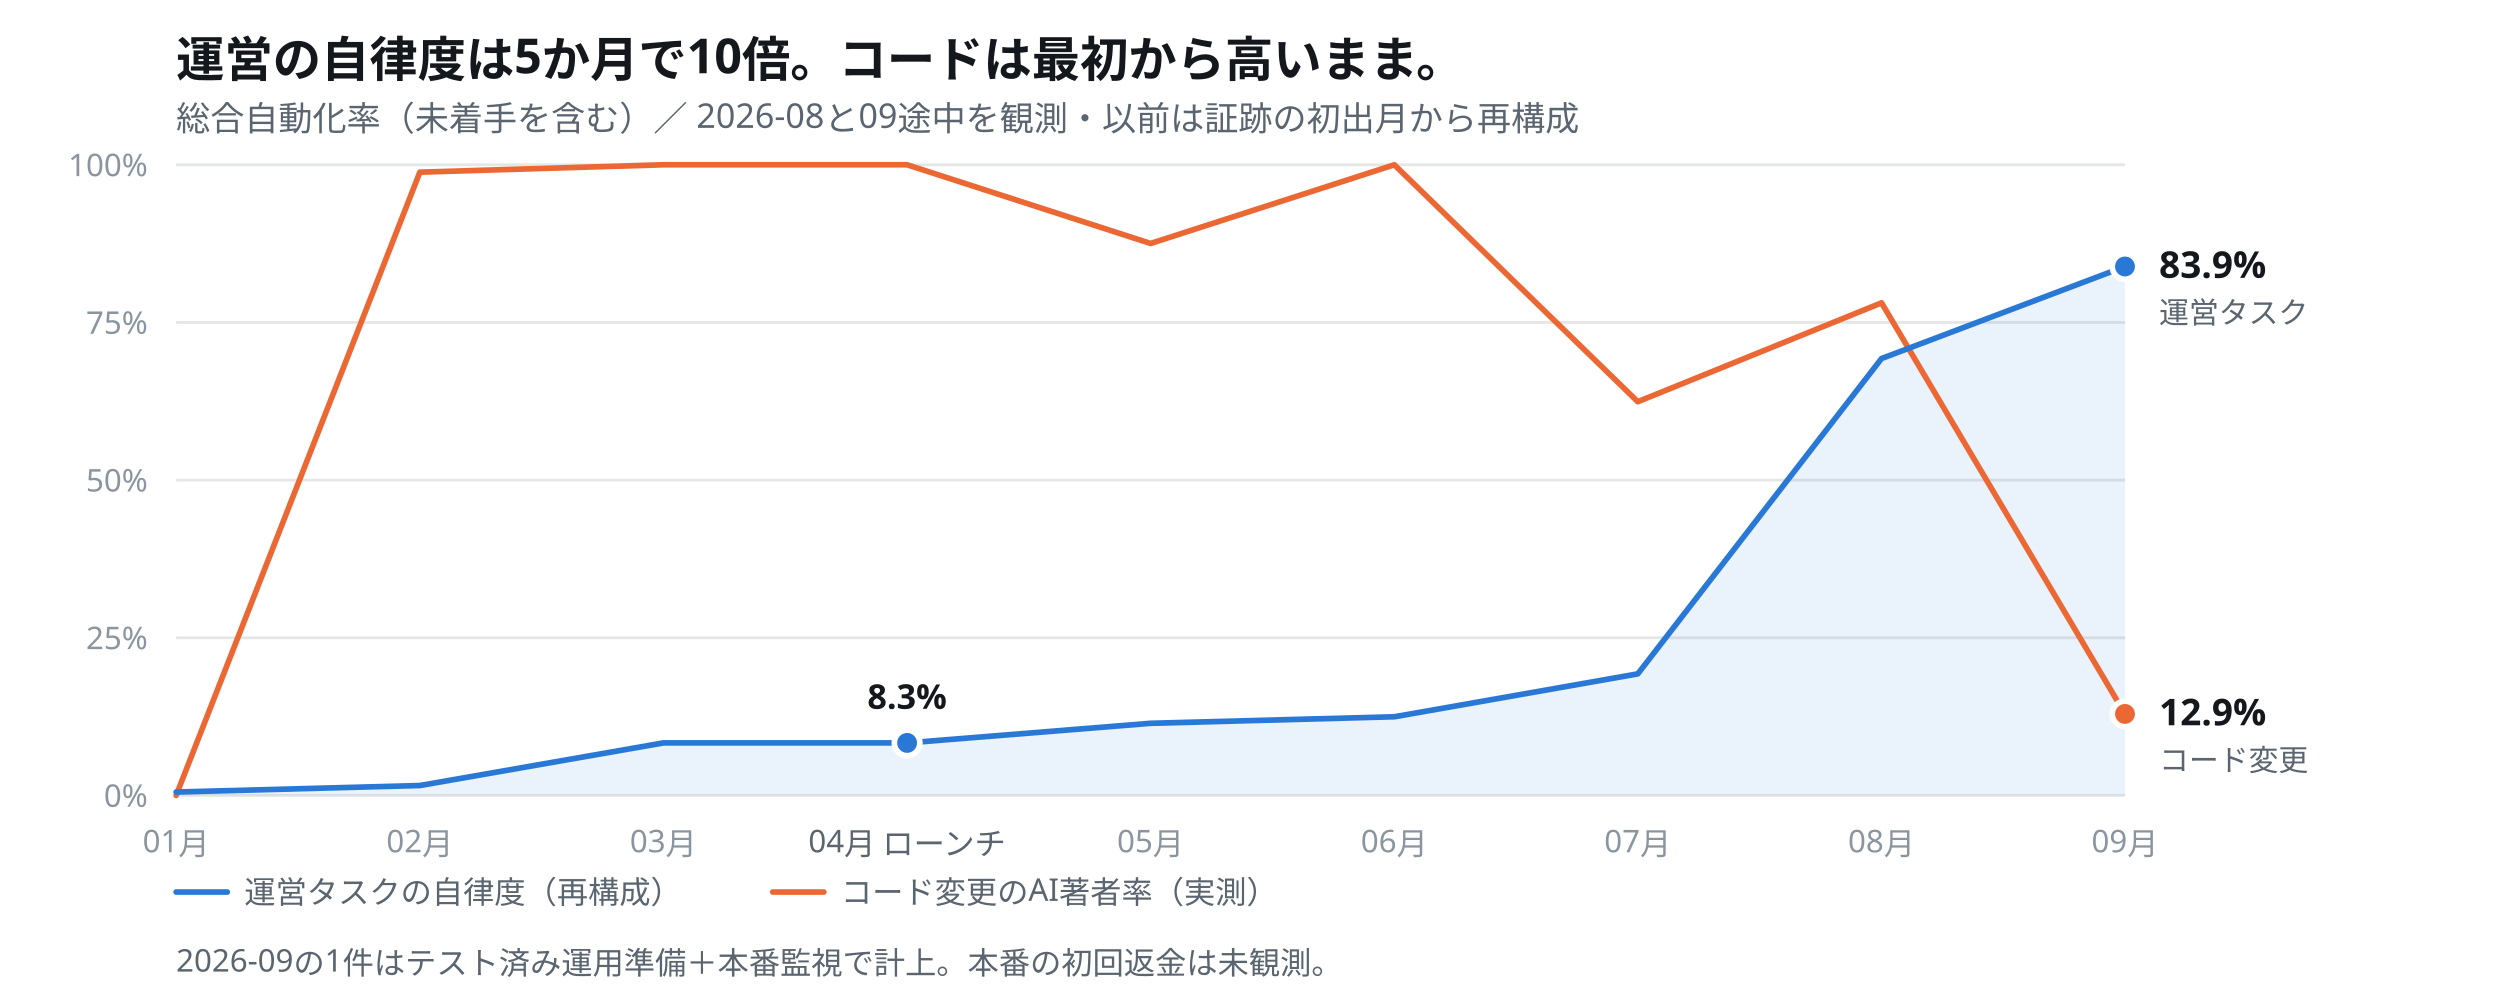
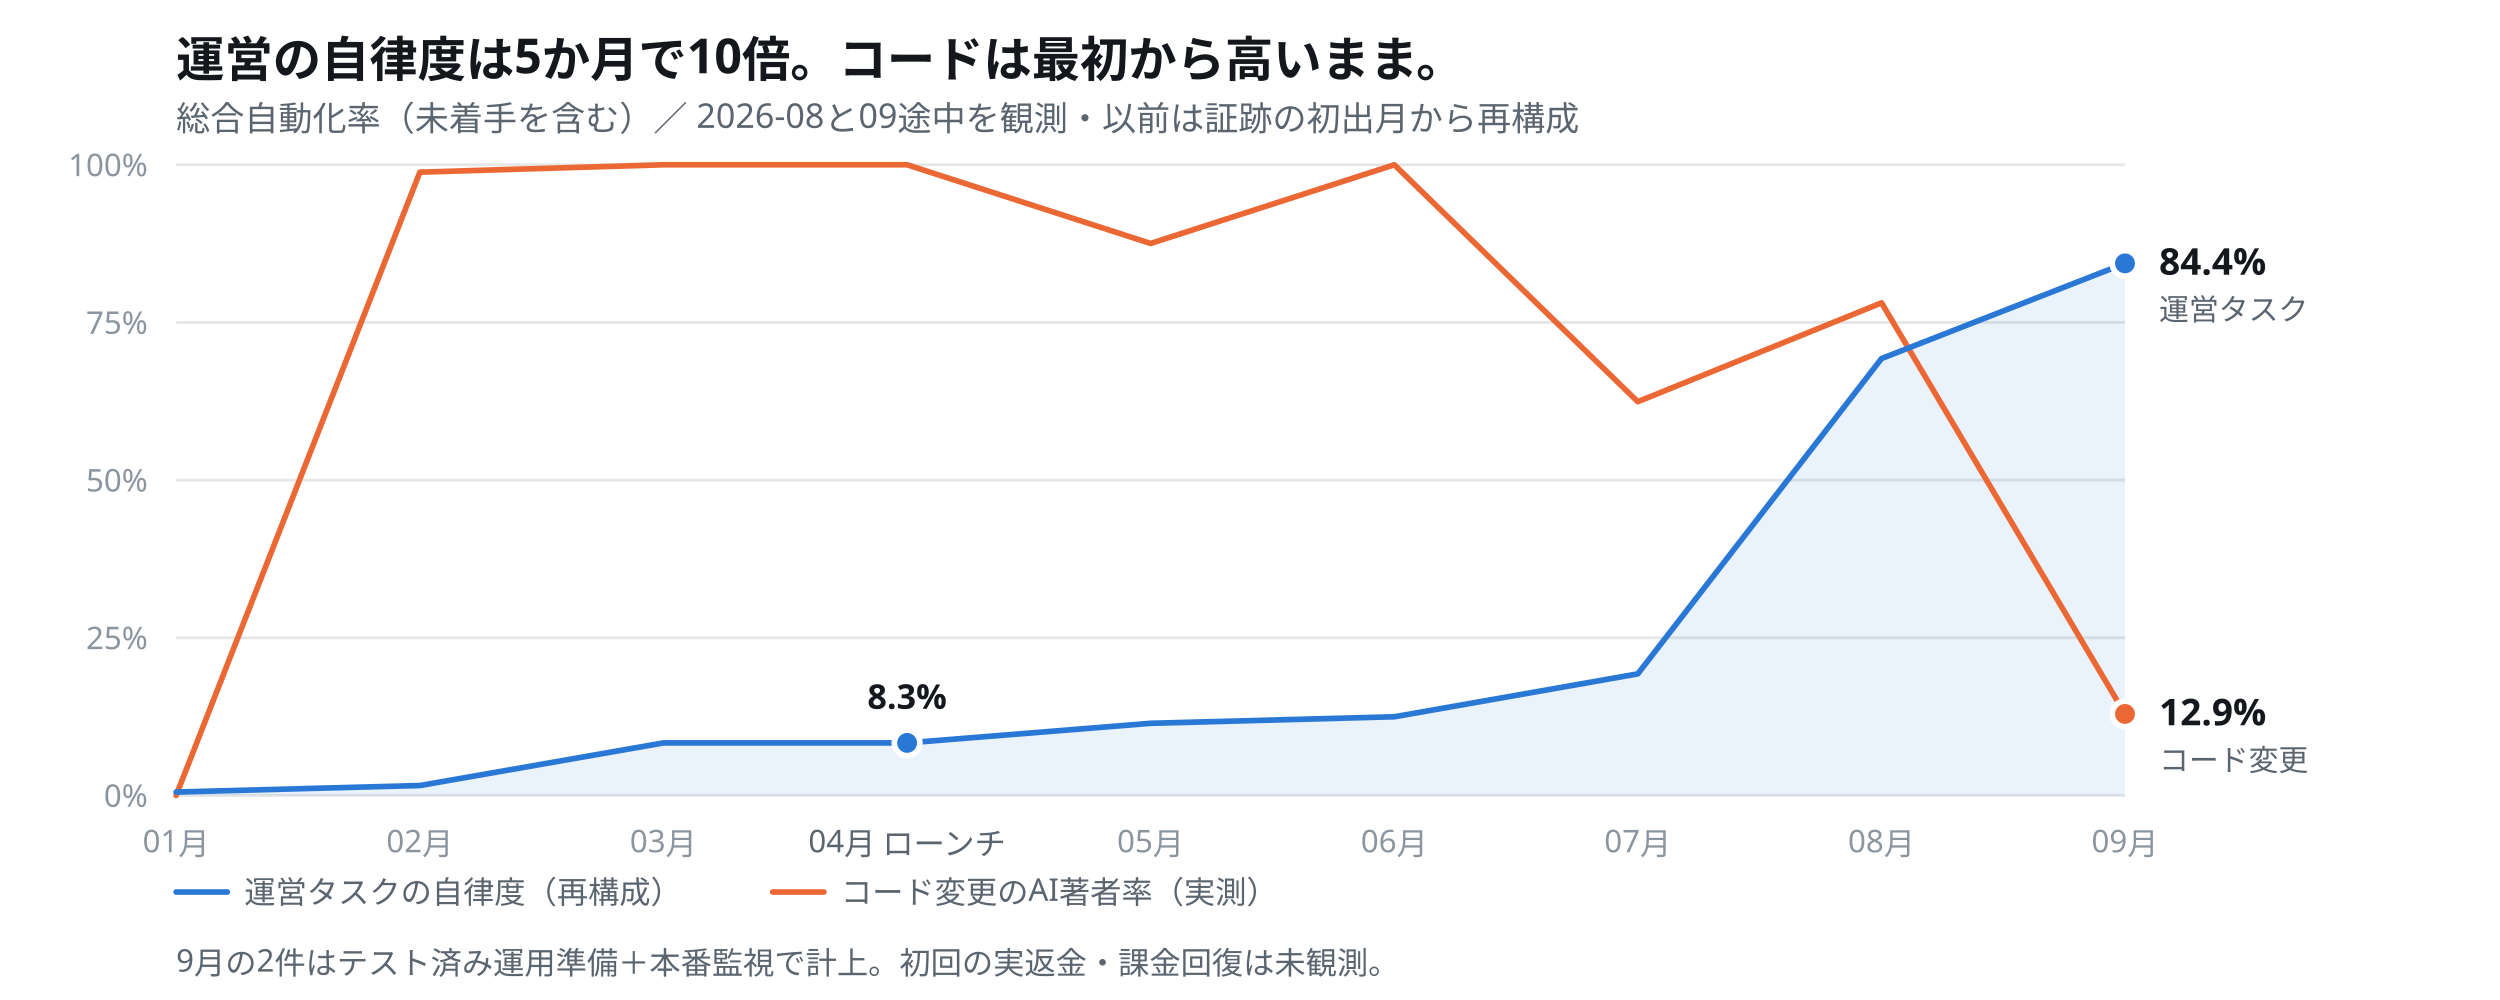
<svg xmlns="http://www.w3.org/2000/svg" viewBox="0 0 880 352" width="880" height="352" font-family="'Zen Kaku Gothic New','Hiragino Sans','Noto Sans JP',sans-serif" role="img" aria-label="運営タスクの自律度とコード変更のAI比率の月次推移">
  <rect width="880" height="352" fill="#ffffff" />
  <text x="62" y="27" fill="#14181d" font-size="17" font-weight="700">運営の自律度は5か月で10倍。コードは最初から高いまま。</text>
  <text x="62" y="46" fill="#5a6570" font-size="12">総合自動化率（未着手を含む）／ 2026-08と09途中を観測・以前は証跡の初出月から再構成</text>
  <line x1="62" y1="280.0" x2="748" y2="280.0" stroke="#e5e7e6" stroke-width="1" />
  <text x="52" y="284.0" fill="#8b959f" font-size="11" text-anchor="end" font-variant-numeric="tabular-nums">0%</text>
  <line x1="62" y1="224.5" x2="748" y2="224.5" stroke="#e5e7e6" stroke-width="1" />
  <text x="52" y="228.5" fill="#8b959f" font-size="11" text-anchor="end" font-variant-numeric="tabular-nums">25%</text>
  <line x1="62" y1="169.0" x2="748" y2="169.0" stroke="#e5e7e6" stroke-width="1" />
  <text x="52" y="173.0" fill="#8b959f" font-size="11" text-anchor="end" font-variant-numeric="tabular-nums">50%</text>
  <line x1="62" y1="113.5" x2="748" y2="113.5" stroke="#e5e7e6" stroke-width="1" />
  <text x="52" y="117.5" fill="#8b959f" font-size="11" text-anchor="end" font-variant-numeric="tabular-nums">75%</text>
  <line x1="62" y1="58.0" x2="748" y2="58.0" stroke="#e5e7e6" stroke-width="1" />
  <text x="52" y="62.0" fill="#8b959f" font-size="11" text-anchor="end" font-variant-numeric="tabular-nums">100%</text>
  <text x="62.0" y="300" fill="#8b959f" font-size="11" text-anchor="middle">01月</text>
  <text x="147.8" y="300" fill="#8b959f" font-size="11" text-anchor="middle">02月</text>
  <text x="233.5" y="300" fill="#8b959f" font-size="11" text-anchor="middle">03月</text>
  <text x="319.3" y="300" fill="#5a6570" font-size="11" text-anchor="middle">04月 ローンチ</text>
  <text x="405.0" y="300" fill="#8b959f" font-size="11" text-anchor="middle">05月</text>
  <text x="490.8" y="300" fill="#8b959f" font-size="11" text-anchor="middle">06月</text>
  <text x="576.5" y="300" fill="#8b959f" font-size="11" text-anchor="middle">07月</text>
  <text x="662.3" y="300" fill="#8b959f" font-size="11" text-anchor="middle">08月</text>
  <text x="748.0" y="300" fill="#8b959f" font-size="11" text-anchor="middle">09月</text>
-   <polygon points="62,280 62.0,278.8 147.8,276.5 233.5,261.5 319.3,261.5 405.0,254.6 490.8,252.3 576.5,237.2 662.3,126.2 748.0,93.8 748,280" fill="#2a78d6" fill-opacity="0.1" />
+   <polygon points="62,280 62.0,278.8 147.8,276.5 233.5,261.5 319.3,261.5 405.0,254.6 490.8,252.3 576.5,237.2 662.3,126.2 748.0,92.7 748,280" fill="#2a78d6" fill-opacity="0.1" />
  <polyline points="62.0,280.0 147.8,60.6 233.5,58.0 319.3,58.0 405.0,85.7 490.8,58.0 576.5,141.4 662.3,106.6 748.0,251.3" fill="none" stroke="#eb6834" stroke-width="2" stroke-linejoin="round" stroke-linecap="round" />
-   <polyline points="62.0,278.8 147.8,276.5 233.5,261.5 319.3,261.5 405.0,254.6 490.8,252.3 576.5,237.2 662.3,126.2 748.0,93.8" fill="none" stroke="#2a78d6" stroke-width="2" stroke-linejoin="round" stroke-linecap="round" />
-   <circle cx="748.0" cy="93.8" r="4.5" fill="#2a78d6" stroke="#ffffff" stroke-width="2" />
+   <polyline points="62.0,278.8 147.8,276.5 233.5,261.5 319.3,261.5 405.0,254.6 490.8,252.3 576.5,237.2 662.3,126.2 748.0,92.7" fill="none" stroke="#2a78d6" stroke-width="2" stroke-linejoin="round" stroke-linecap="round" />
+   <circle cx="748.0" cy="92.7" r="4.5" fill="#2a78d6" stroke="#ffffff" stroke-width="2" />
  <circle cx="748.0" cy="251.3" r="4.5" fill="#eb6834" stroke="#ffffff" stroke-width="2" />
  <circle cx="319.3" cy="261.5" r="4.5" fill="#2a78d6" stroke="#ffffff" stroke-width="2" />
-   <text x="760" y="97.8" fill="#14181d" font-size="13" font-weight="700" font-variant-numeric="tabular-nums">83.9%</text>
-   <text x="760" y="113.8" fill="#5a6570" font-size="10.5">運営タスク</text>
+   <text x="760" y="96.7" fill="#14181d" font-size="13" font-weight="700" font-variant-numeric="tabular-nums">84.4%</text>
+   <text x="760" y="112.7" fill="#5a6570" font-size="10.5">運営タスク</text>
  <text x="760" y="255.3" fill="#14181d" font-size="13" font-weight="700" font-variant-numeric="tabular-nums">12.9%</text>
  <text x="760" y="271.3" fill="#5a6570" font-size="10.5">コード変更</text>
  <text x="319.3" y="249.5" fill="#14181d" font-size="12" font-weight="700" text-anchor="middle" font-variant-numeric="tabular-nums">8.3%</text>
  <line x1="62" y1="314" x2="80" y2="314" stroke="#2a78d6" stroke-width="2" stroke-linecap="round" />
  <text x="86" y="318" fill="#5a6570" font-size="11">運営タスクの自律度（再構成）</text>
  <line x1="272" y1="314" x2="290" y2="314" stroke="#eb6834" stroke-width="2" stroke-linecap="round" />
  <text x="296" y="318" fill="#5a6570" font-size="11">コード変更のAI著者率（実測）</text>
-   <text x="62" y="342" fill="#5a6570" font-size="11">2026-09の1件はテスト済み運用準備＋本番監視で計上。本番の初回返金は未観測。</text>
+   <text x="62" y="342" fill="#5a6570" font-size="11">9月の2件はテスト済み運用準備＋本番監視で計上。初回の実返金・課金回復は未観測。</text>
</svg>
